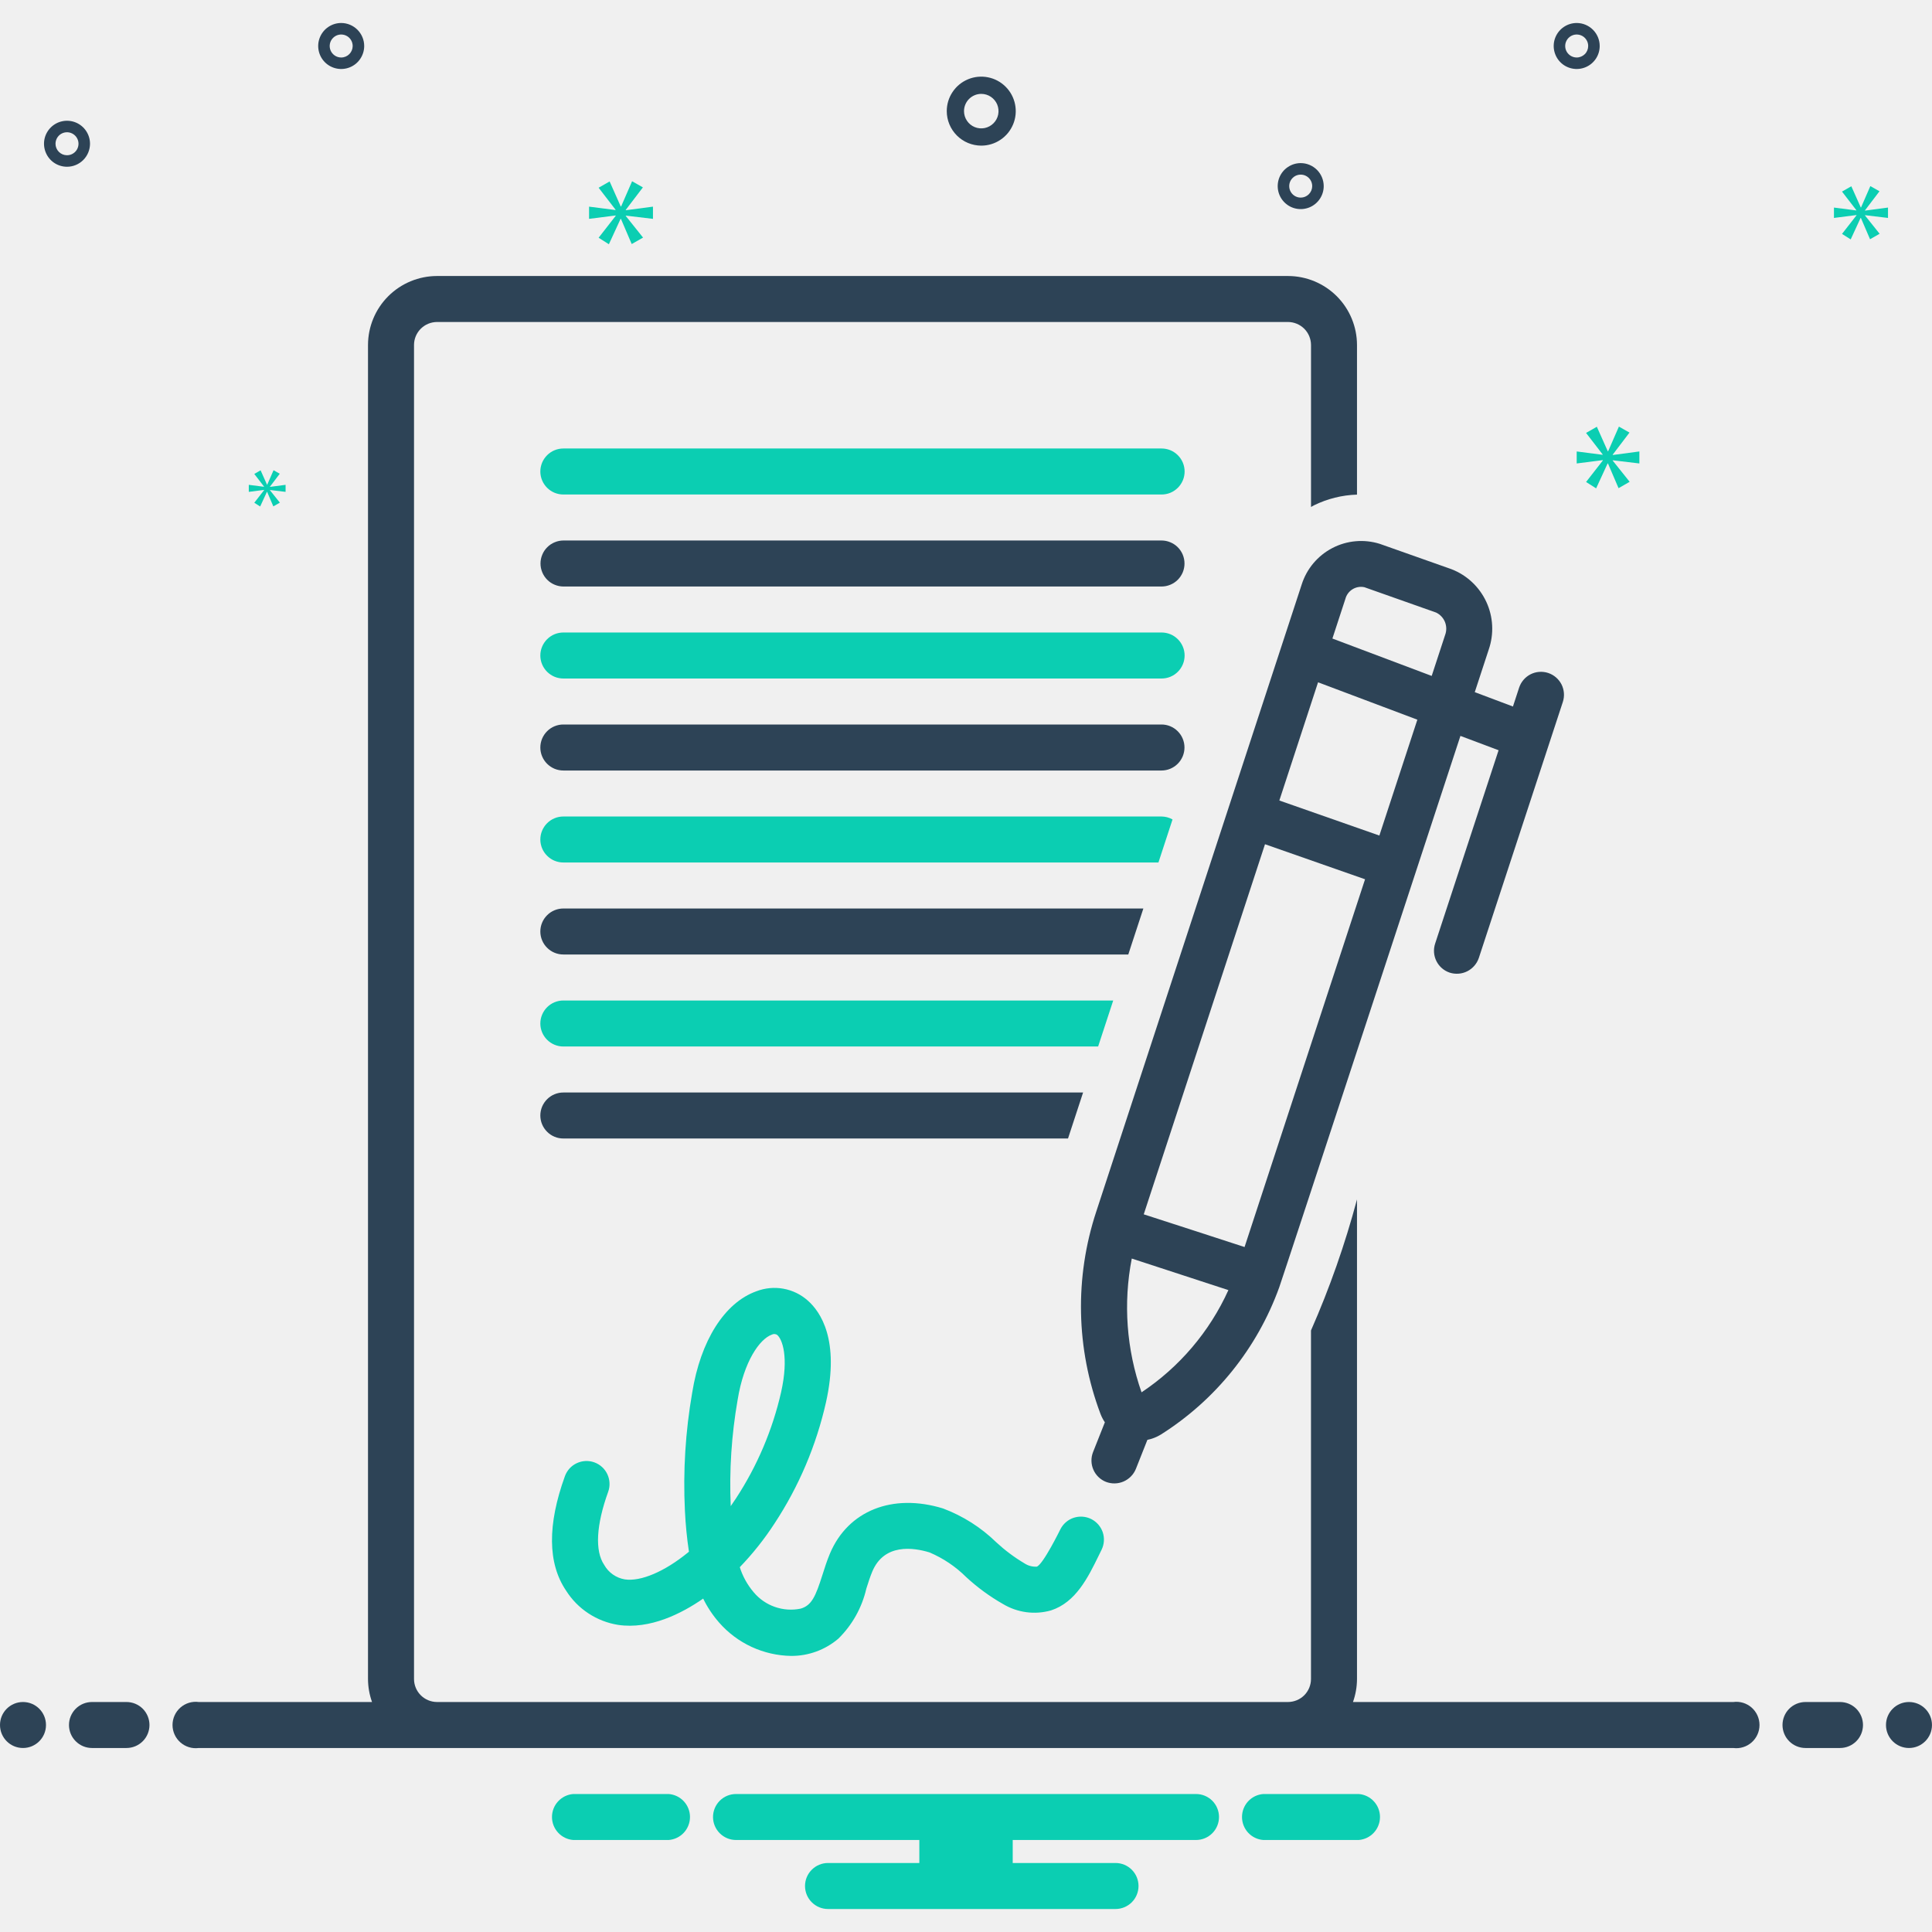
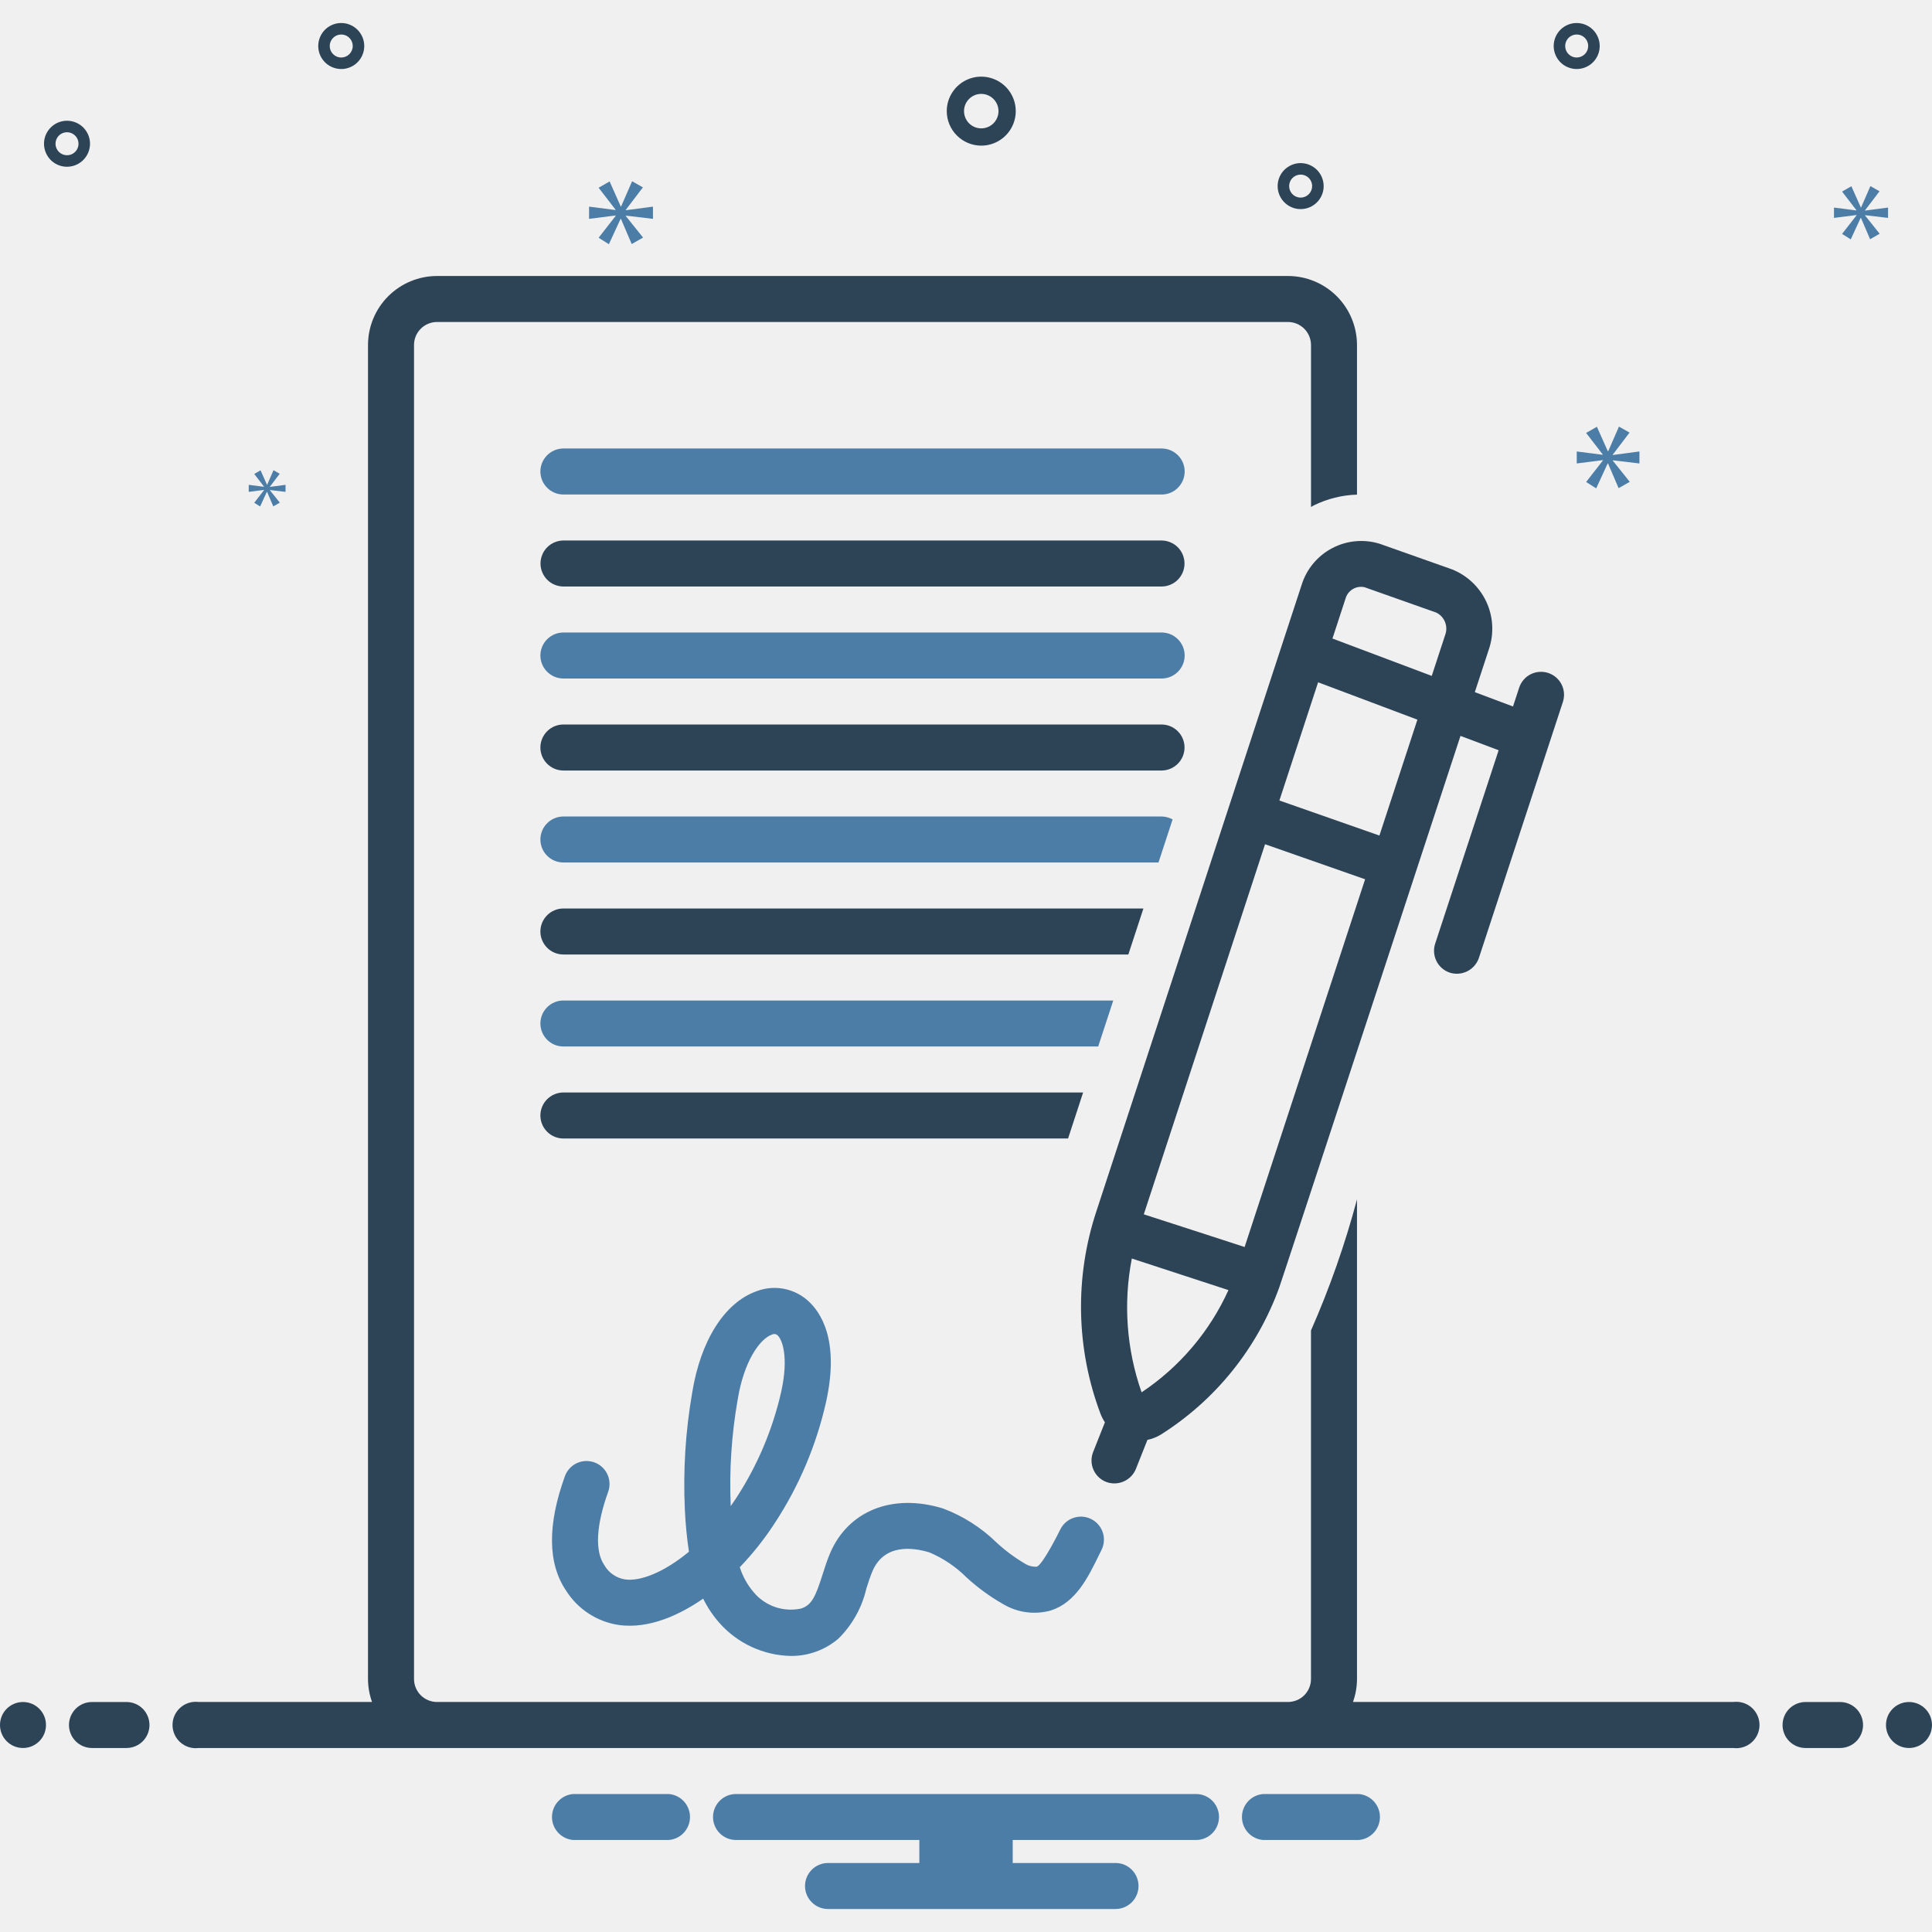
<svg xmlns="http://www.w3.org/2000/svg" width="71" height="71" viewBox="0 0 71 71" fill="none">
-   <g clip-path="url(#clip0_715_31633)">
-     <path d="M42.684 16.482H20.707C20.596 16.482 20.485 16.503 20.382 16.545C20.279 16.587 20.186 16.65 20.107 16.728C20.028 16.807 19.965 16.9 19.922 17.003C19.879 17.106 19.857 17.216 19.857 17.327C19.857 17.439 19.879 17.549 19.922 17.652C19.965 17.755 20.028 17.848 20.107 17.927C20.186 18.005 20.279 18.067 20.382 18.11C20.485 18.152 20.596 18.173 20.707 18.173H42.684C42.795 18.173 42.906 18.152 43.009 18.11C43.112 18.067 43.205 18.005 43.284 17.927C43.363 17.848 43.426 17.755 43.469 17.652C43.512 17.549 43.534 17.439 43.534 17.327C43.534 17.216 43.512 17.106 43.469 17.003C43.426 16.9 43.363 16.807 43.284 16.728C43.205 16.65 43.112 16.587 43.009 16.545C42.906 16.503 42.795 16.482 42.684 16.482Z" fill="#0BCEB2" />
+   <g clip-path="url(#clip0_2_6300)">
+     <path d="M42.686 16.482H20.709C20.598 16.482 20.487 16.503 20.384 16.545C20.281 16.588 20.188 16.65 20.109 16.728C20.03 16.807 19.967 16.9 19.924 17.003C19.881 17.106 19.859 17.216 19.859 17.328C19.859 17.439 19.881 17.549 19.924 17.652C19.967 17.755 20.03 17.848 20.109 17.927C20.188 18.006 20.281 18.068 20.384 18.11C20.487 18.152 20.598 18.174 20.709 18.173H42.686C42.797 18.174 42.907 18.152 43.011 18.11C43.114 18.068 43.207 18.006 43.286 17.927C43.365 17.848 43.428 17.755 43.471 17.652C43.514 17.549 43.536 17.439 43.536 17.328C43.536 17.216 43.514 17.106 43.471 17.003C43.428 16.9 43.365 16.807 43.286 16.728C43.207 16.65 43.114 16.588 43.011 16.545C42.907 16.503 42.797 16.482 42.686 16.482Z" fill="#4C7DA7" />
    <path d="M42.685 19.863H20.709C20.598 19.863 20.488 19.885 20.385 19.928C20.282 19.97 20.189 20.032 20.111 20.111C20.032 20.189 19.97 20.282 19.928 20.385C19.885 20.488 19.863 20.598 19.863 20.709C19.863 20.82 19.885 20.929 19.928 21.032C19.97 21.134 20.032 21.228 20.111 21.306C20.189 21.385 20.282 21.447 20.385 21.489C20.488 21.532 20.598 21.554 20.709 21.554H42.685C42.796 21.554 42.906 21.532 43.008 21.489C43.111 21.447 43.204 21.385 43.283 21.306C43.361 21.228 43.423 21.134 43.466 21.032C43.508 20.929 43.53 20.82 43.53 20.709C43.53 20.598 43.508 20.488 43.466 20.385C43.423 20.282 43.361 20.189 43.283 20.111C43.204 20.032 43.111 19.97 43.008 19.928C42.906 19.885 42.796 19.863 42.685 19.863Z" fill="#2D4356" />
-     <path d="M42.684 23.244H20.707C20.596 23.244 20.485 23.265 20.382 23.307C20.279 23.349 20.186 23.412 20.107 23.49C20.028 23.569 19.965 23.662 19.922 23.765C19.879 23.868 19.857 23.978 19.857 24.089C19.857 24.201 19.879 24.311 19.922 24.414C19.965 24.517 20.028 24.61 20.107 24.689C20.186 24.767 20.279 24.829 20.382 24.872C20.485 24.914 20.596 24.935 20.707 24.935H42.684C42.795 24.935 42.906 24.914 43.009 24.872C43.112 24.829 43.205 24.767 43.284 24.689C43.363 24.61 43.426 24.517 43.469 24.414C43.512 24.311 43.534 24.201 43.534 24.089C43.534 23.978 43.512 23.868 43.469 23.765C43.426 23.662 43.363 23.569 43.284 23.49C43.205 23.412 43.112 23.349 43.009 23.307C42.906 23.265 42.795 23.244 42.684 23.244Z" fill="#0BCEB2" />
-     <path d="M43.529 27.47C43.529 27.246 43.44 27.031 43.281 26.873C43.123 26.714 42.908 26.625 42.684 26.625H20.707C20.596 26.624 20.485 26.646 20.382 26.688C20.279 26.73 20.186 26.792 20.107 26.871C20.028 26.95 19.965 27.043 19.922 27.146C19.879 27.249 19.857 27.359 19.857 27.47C19.857 27.582 19.879 27.692 19.922 27.795C19.965 27.898 20.028 27.991 20.107 28.07C20.186 28.148 20.279 28.21 20.382 28.253C20.485 28.295 20.596 28.316 20.707 28.316H42.684C42.908 28.316 43.123 28.226 43.281 28.068C43.44 27.909 43.529 27.694 43.529 27.47Z" fill="#2D4356" />
-     <path d="M21.842 53.741C21.738 53.703 21.627 53.687 21.516 53.692C21.405 53.697 21.297 53.724 21.196 53.771C21.095 53.818 21.005 53.884 20.93 53.966C20.856 54.048 20.798 54.145 20.76 54.249C20.114 56.037 20.127 57.451 20.8 58.45C21.011 58.785 21.291 59.072 21.622 59.289C21.953 59.507 22.326 59.652 22.717 59.714C23.888 59.887 25.049 59.298 25.841 58.748C25.997 59.066 26.194 59.362 26.427 59.628C26.758 60.007 27.164 60.311 27.62 60.522C28.076 60.733 28.571 60.846 29.073 60.854C29.709 60.858 30.324 60.633 30.808 60.221C31.319 59.719 31.676 59.081 31.837 58.382C31.909 58.154 31.978 57.939 32.058 57.749C32.495 56.715 33.56 56.868 34.158 57.05C34.663 57.264 35.122 57.573 35.51 57.96C35.92 58.338 36.372 58.669 36.857 58.945C37.119 59.103 37.412 59.206 37.716 59.247C38.02 59.288 38.33 59.265 38.625 59.181C39.537 58.883 39.982 57.974 40.375 57.172L40.482 56.953C40.581 56.753 40.596 56.521 40.525 56.309C40.453 56.098 40.3 55.923 40.1 55.823C39.9 55.724 39.669 55.708 39.456 55.778C39.244 55.849 39.069 56.001 38.968 56.201C38.968 56.201 38.333 57.498 38.1 57.574C37.938 57.583 37.778 57.539 37.643 57.449C37.272 57.229 36.926 56.969 36.61 56.676C36.051 56.131 35.384 55.708 34.653 55.434C32.799 54.866 31.166 55.515 30.5 57.092C30.39 57.354 30.306 57.617 30.226 57.871C29.974 58.663 29.831 58.998 29.426 59.116C29.109 59.182 28.781 59.16 28.476 59.053C28.171 58.947 27.901 58.759 27.694 58.51C27.466 58.241 27.293 57.93 27.187 57.593C27.663 57.099 28.091 56.56 28.465 55.984C29.358 54.626 29.998 53.117 30.355 51.532C30.866 49.245 30.156 48.21 29.687 47.796C29.434 47.571 29.123 47.419 28.789 47.359C28.456 47.299 28.112 47.332 27.795 47.454C26.627 47.873 25.746 49.265 25.438 51.179C25.189 52.61 25.099 54.063 25.17 55.514C25.194 56.02 25.243 56.524 25.318 57.025C25.308 57.033 25.297 57.042 25.286 57.051C24.422 57.758 23.549 58.127 22.964 58.042C22.805 58.016 22.654 57.954 22.522 57.861C22.39 57.769 22.281 57.647 22.202 57.506C21.857 56.994 21.91 56.041 22.35 54.823C22.388 54.719 22.405 54.608 22.399 54.497C22.394 54.386 22.367 54.278 22.32 54.177C22.273 54.077 22.207 53.986 22.125 53.912C22.043 53.837 21.947 53.779 21.842 53.741ZM27.107 51.447C27.336 50.025 27.92 49.205 28.366 49.046C28.398 49.029 28.434 49.022 28.47 49.025C28.506 49.028 28.54 49.041 28.568 49.064C28.743 49.218 28.997 49.856 28.705 51.163C28.389 52.55 27.828 53.87 27.05 55.06C26.986 55.158 26.92 55.255 26.854 55.349C26.797 54.043 26.882 52.735 27.107 51.447Z" fill="#0BCEB2" />
-     <path d="M20.707 40.149C20.596 40.148 20.485 40.17 20.382 40.212C20.279 40.254 20.186 40.316 20.107 40.395C20.028 40.473 19.965 40.567 19.922 40.669C19.879 40.772 19.857 40.883 19.857 40.994C19.857 41.105 19.879 41.216 19.922 41.319C19.965 41.421 20.028 41.515 20.107 41.593C20.186 41.672 20.279 41.734 20.382 41.776C20.485 41.819 20.596 41.84 20.707 41.839H39.249L39.803 40.149H20.707Z" fill="#2D4356" />
-     <path d="M56.894 24.731C56.789 24.696 56.677 24.683 56.566 24.691C56.456 24.699 56.348 24.729 56.249 24.779C56.15 24.829 56.061 24.899 55.989 24.983C55.917 25.067 55.862 25.165 55.827 25.27L55.6 25.964L54.197 25.436L54.71 23.871C54.908 23.297 54.877 22.668 54.621 22.117C54.365 21.566 53.906 21.136 53.34 20.917L50.706 19.986C50.127 19.805 49.499 19.86 48.962 20.141C48.424 20.421 48.019 20.904 47.836 21.482L40.288 44.522C39.488 46.944 39.542 49.567 40.44 51.954C40.482 52.065 40.537 52.171 40.603 52.269L40.17 53.361C40.087 53.569 40.091 53.802 40.18 54.008C40.269 54.214 40.436 54.376 40.644 54.458C40.853 54.538 41.084 54.533 41.289 54.445C41.494 54.356 41.657 54.191 41.742 53.984L42.166 52.914C42.34 52.879 42.507 52.813 42.659 52.72C44.67 51.451 46.201 49.548 47.01 47.312C47.039 47.262 53.67 27.044 53.67 27.044L55.072 27.571L52.74 34.678C52.67 34.891 52.688 35.123 52.789 35.323C52.89 35.523 53.066 35.675 53.279 35.745C53.492 35.812 53.724 35.794 53.923 35.693C54.122 35.592 54.274 35.417 54.346 35.205L57.433 25.798C57.503 25.585 57.486 25.353 57.385 25.152C57.283 24.953 57.107 24.801 56.894 24.731ZM41.951 51.167C41.397 49.589 41.273 47.892 41.592 46.25L41.595 46.252L45.143 47.411C44.451 48.937 43.345 50.238 41.951 51.167ZM45.737 45.828C45.737 45.828 42.062 44.632 42.032 44.626L46.488 31.025L50.165 32.313L45.737 45.828ZM50.691 30.706L47.015 29.418L48.438 25.074L52.087 26.448L50.691 30.706ZM53.104 23.345L52.614 24.84L48.965 23.466L49.442 22.009C49.481 21.861 49.576 21.733 49.706 21.654C49.836 21.574 49.993 21.547 50.142 21.58L52.776 22.511C52.926 22.583 53.043 22.709 53.104 22.863C53.164 23.018 53.164 23.19 53.104 23.345Z" fill="#2D4356" />
-     <path d="M40.91 36.768H20.707C20.596 36.767 20.485 36.789 20.382 36.831C20.279 36.873 20.186 36.935 20.107 37.014C20.028 37.092 19.965 37.186 19.922 37.289C19.879 37.392 19.857 37.502 19.857 37.613C19.857 37.725 19.879 37.835 19.922 37.938C19.965 38.041 20.028 38.134 20.107 38.212C20.186 38.291 20.279 38.353 20.382 38.395C20.485 38.438 20.596 38.459 20.707 38.458H40.356L40.91 36.768Z" fill="#0BCEB2" />
-     <path d="M42.018 33.387H20.707C20.596 33.386 20.485 33.408 20.382 33.45C20.279 33.492 20.186 33.554 20.107 33.633C20.028 33.711 19.965 33.805 19.922 33.908C19.879 34.01 19.857 34.121 19.857 34.232C19.857 34.343 19.879 34.454 19.922 34.557C19.965 34.66 20.028 34.753 20.107 34.831C20.186 34.91 20.279 34.972 20.382 35.014C20.485 35.056 20.596 35.078 20.707 35.077H41.464L42.018 33.387Z" fill="#2D4356" />
-     <path d="M43.09 30.114C42.966 30.044 42.826 30.007 42.684 30.006H20.707C20.596 30.005 20.485 30.027 20.382 30.069C20.279 30.111 20.186 30.173 20.107 30.252C20.028 30.33 19.965 30.424 19.922 30.527C19.879 30.629 19.857 30.74 19.857 30.851C19.857 30.962 19.879 31.073 19.922 31.176C19.965 31.279 20.028 31.372 20.107 31.45C20.186 31.529 20.279 31.591 20.382 31.633C20.485 31.675 20.596 31.697 20.707 31.696H42.572L43.09 30.114Z" fill="#0BCEB2" />
-     <path d="M36.061 5.352C36.312 5.352 36.557 5.278 36.765 5.138C36.974 4.999 37.136 4.801 37.232 4.569C37.328 4.338 37.353 4.083 37.304 3.837C37.255 3.591 37.135 3.365 36.957 3.188C36.78 3.01 36.554 2.889 36.308 2.841C36.062 2.792 35.807 2.817 35.576 2.913C35.344 3.009 35.146 3.171 35.007 3.38C34.867 3.588 34.793 3.833 34.793 4.084C34.793 4.42 34.927 4.742 35.165 4.98C35.402 5.218 35.725 5.351 36.061 5.352ZM36.061 3.45C36.186 3.45 36.309 3.487 36.413 3.557C36.517 3.627 36.599 3.726 36.647 3.841C36.694 3.957 36.707 4.085 36.683 4.208C36.658 4.331 36.598 4.444 36.509 4.532C36.42 4.621 36.307 4.681 36.184 4.706C36.062 4.73 35.934 4.718 35.818 4.67C35.702 4.622 35.603 4.54 35.534 4.436C35.464 4.332 35.427 4.209 35.427 4.084C35.427 3.916 35.494 3.755 35.613 3.636C35.732 3.517 35.893 3.45 36.061 3.45Z" fill="#2D4356" />
-     <path d="M12.539 0.845C12.371 0.845 12.208 0.895 12.069 0.988C11.93 1.081 11.822 1.213 11.758 1.367C11.694 1.521 11.677 1.691 11.71 1.855C11.742 2.019 11.823 2.17 11.941 2.288C12.059 2.406 12.21 2.487 12.374 2.519C12.538 2.552 12.708 2.535 12.862 2.471C13.017 2.407 13.149 2.299 13.241 2.16C13.334 2.021 13.384 1.858 13.384 1.69C13.384 1.466 13.294 1.252 13.136 1.093C12.977 0.935 12.763 0.845 12.539 0.845ZM12.539 2.113C12.455 2.113 12.373 2.088 12.304 2.042C12.234 1.995 12.18 1.929 12.148 1.852C12.116 1.775 12.108 1.69 12.124 1.608C12.14 1.526 12.181 1.451 12.24 1.392C12.299 1.333 12.374 1.292 12.456 1.276C12.538 1.26 12.623 1.268 12.7 1.3C12.778 1.332 12.844 1.386 12.89 1.456C12.936 1.525 12.961 1.607 12.961 1.69C12.961 1.802 12.916 1.91 12.837 1.989C12.758 2.068 12.651 2.113 12.539 2.113Z" fill="#2D4356" />
-     <path d="M57.943 0.845C57.776 0.845 57.612 0.895 57.473 0.988C57.334 1.081 57.226 1.213 57.162 1.367C57.098 1.521 57.081 1.691 57.114 1.855C57.147 2.019 57.227 2.17 57.345 2.288C57.463 2.406 57.614 2.487 57.778 2.519C57.942 2.552 58.112 2.535 58.266 2.471C58.421 2.407 58.553 2.299 58.646 2.16C58.739 2.021 58.788 1.858 58.788 1.69C58.788 1.466 58.699 1.252 58.54 1.093C58.382 0.935 58.167 0.845 57.943 0.845ZM57.943 2.113C57.859 2.113 57.778 2.088 57.708 2.042C57.639 1.995 57.584 1.929 57.552 1.852C57.52 1.775 57.512 1.69 57.528 1.608C57.545 1.526 57.585 1.451 57.644 1.392C57.703 1.333 57.779 1.292 57.86 1.276C57.942 1.26 58.027 1.268 58.105 1.3C58.182 1.332 58.248 1.386 58.294 1.456C58.341 1.525 58.365 1.607 58.365 1.69C58.365 1.802 58.321 1.91 58.242 1.989C58.162 2.068 58.055 2.113 57.943 2.113Z" fill="#2D4356" />
-     <path d="M47.8 5.994C47.633 5.994 47.47 6.044 47.331 6.137C47.192 6.229 47.083 6.361 47.019 6.516C46.955 6.67 46.939 6.84 46.971 7.004C47.004 7.168 47.084 7.319 47.203 7.437C47.321 7.555 47.471 7.636 47.635 7.668C47.799 7.701 47.969 7.684 48.124 7.62C48.278 7.556 48.41 7.448 48.503 7.309C48.596 7.17 48.646 7.007 48.646 6.839C48.645 6.615 48.556 6.4 48.398 6.242C48.239 6.084 48.024 5.994 47.8 5.994ZM47.8 7.262C47.717 7.262 47.635 7.237 47.566 7.191C47.496 7.144 47.442 7.078 47.41 7.001C47.378 6.924 47.37 6.839 47.386 6.757C47.402 6.675 47.442 6.6 47.502 6.541C47.561 6.481 47.636 6.441 47.718 6.425C47.8 6.409 47.885 6.417 47.962 6.449C48.039 6.481 48.105 6.535 48.152 6.605C48.198 6.674 48.223 6.756 48.223 6.839C48.223 6.951 48.178 7.059 48.099 7.138C48.02 7.217 47.912 7.262 47.8 7.262Z" fill="#2D4356" />
+     <path d="M42.686 23.244H20.709C20.598 23.244 20.487 23.265 20.384 23.307C20.281 23.349 20.188 23.412 20.109 23.49C20.03 23.569 19.967 23.662 19.924 23.765C19.881 23.868 19.859 23.978 19.859 24.089C19.859 24.201 19.881 24.311 19.924 24.414C19.967 24.517 20.03 24.61 20.109 24.689C20.188 24.767 20.281 24.829 20.384 24.872C20.487 24.914 20.598 24.935 20.709 24.935H42.686C42.797 24.935 42.907 24.914 43.011 24.872C43.114 24.829 43.207 24.767 43.286 24.689C43.365 24.61 43.428 24.517 43.471 24.414C43.514 24.311 43.536 24.201 43.536 24.089C43.536 23.978 43.514 23.868 43.471 23.765C43.428 23.662 43.365 23.569 43.286 23.49C43.207 23.412 43.114 23.349 43.011 23.307C42.907 23.265 42.797 23.244 42.686 23.244Z" fill="#4C7DA7" />
+     <path d="M43.531 27.47C43.531 27.246 43.442 27.031 43.283 26.873C43.125 26.714 42.91 26.625 42.686 26.625H20.709C20.598 26.624 20.487 26.646 20.384 26.688C20.281 26.73 20.188 26.792 20.109 26.871C20.03 26.95 19.967 27.043 19.924 27.146C19.881 27.249 19.859 27.359 19.859 27.47C19.859 27.582 19.881 27.692 19.924 27.795C19.967 27.898 20.03 27.991 20.109 28.07C20.188 28.148 20.281 28.21 20.384 28.253C20.487 28.295 20.598 28.316 20.709 28.316H42.686C42.91 28.316 43.125 28.226 43.283 28.068C43.442 27.909 43.531 27.694 43.531 27.47Z" fill="#2D4356" />
+     <path d="M21.842 53.742C21.738 53.704 21.627 53.687 21.516 53.692C21.405 53.697 21.297 53.724 21.196 53.771C21.095 53.818 21.005 53.885 20.93 53.967C20.856 54.049 20.798 54.145 20.76 54.249C20.114 56.038 20.127 57.451 20.8 58.45C21.011 58.786 21.291 59.072 21.622 59.29C21.953 59.508 22.326 59.653 22.717 59.714C23.888 59.888 25.049 59.298 25.841 58.749C25.997 59.067 26.194 59.363 26.427 59.629C26.758 60.007 27.164 60.311 27.62 60.522C28.076 60.733 28.571 60.847 29.073 60.855C29.709 60.858 30.324 60.634 30.808 60.222C31.319 59.719 31.676 59.081 31.837 58.383C31.909 58.155 31.978 57.94 32.058 57.75C32.495 56.716 33.56 56.868 34.158 57.051C34.663 57.265 35.122 57.574 35.51 57.96C35.92 58.339 36.372 58.669 36.857 58.945C37.119 59.104 37.412 59.207 37.716 59.247C38.02 59.288 38.33 59.266 38.625 59.182C39.537 58.884 39.982 57.975 40.375 57.172L40.482 56.954C40.581 56.753 40.596 56.522 40.525 56.31C40.453 56.098 40.3 55.923 40.1 55.824C39.9 55.724 39.669 55.708 39.456 55.779C39.244 55.849 39.069 56.001 38.968 56.201C38.968 56.201 38.333 57.499 38.1 57.575C37.938 57.584 37.778 57.539 37.643 57.449C37.272 57.229 36.926 56.97 36.61 56.676C36.051 56.131 35.384 55.709 34.653 55.435C32.799 54.866 31.166 55.516 30.5 57.092C30.39 57.354 30.306 57.617 30.226 57.871C29.974 58.664 29.831 58.998 29.426 59.116C29.109 59.182 28.781 59.16 28.476 59.054C28.171 58.947 27.901 58.759 27.694 58.51C27.466 58.242 27.293 57.93 27.187 57.594C27.663 57.099 28.091 56.56 28.465 55.984C29.358 54.626 29.998 53.118 30.355 51.532C30.866 49.246 30.156 48.211 29.687 47.797C29.434 47.571 29.123 47.42 28.789 47.359C28.456 47.299 28.112 47.332 27.795 47.455C26.627 47.873 25.746 49.265 25.438 51.179C25.189 52.61 25.099 54.064 25.17 55.514C25.194 56.02 25.243 56.524 25.318 57.025C25.308 57.034 25.297 57.043 25.286 57.051C24.422 57.759 23.549 58.128 22.964 58.042C22.805 58.016 22.654 57.954 22.522 57.862C22.39 57.769 22.281 57.648 22.202 57.507C21.857 56.994 21.91 56.041 22.35 54.824C22.388 54.719 22.405 54.609 22.399 54.498C22.394 54.387 22.367 54.278 22.32 54.178C22.273 54.077 22.207 53.987 22.125 53.912C22.043 53.837 21.947 53.779 21.842 53.742ZM27.107 51.448C27.336 50.025 27.92 49.206 28.366 49.046C28.398 49.029 28.434 49.022 28.47 49.025C28.506 49.028 28.54 49.042 28.568 49.064C28.743 49.219 28.997 49.856 28.705 51.164C28.389 52.55 27.828 53.87 27.05 55.061C26.986 55.159 26.92 55.255 26.854 55.349C26.797 54.044 26.882 52.735 27.107 51.448Z" fill="#4C7DA7" />
+     <path d="M20.709 40.148C20.598 40.148 20.487 40.169 20.384 40.212C20.281 40.254 20.188 40.316 20.109 40.394C20.03 40.473 19.967 40.566 19.924 40.669C19.881 40.772 19.859 40.882 19.859 40.994C19.859 41.105 19.881 41.215 19.924 41.318C19.967 41.421 20.03 41.514 20.109 41.593C20.188 41.672 20.281 41.734 20.384 41.776C20.487 41.818 20.598 41.84 20.709 41.839H39.251L39.804 40.148H20.709Z" fill="#2D4356" />
+     <path d="M56.896 24.731C56.791 24.696 56.679 24.682 56.568 24.691C56.458 24.699 56.35 24.729 56.251 24.779C56.151 24.829 56.063 24.898 55.991 24.983C55.919 25.067 55.864 25.165 55.829 25.27L55.602 25.963L54.199 25.436L54.712 23.871C54.91 23.297 54.879 22.668 54.623 22.117C54.367 21.566 53.908 21.136 53.342 20.917L50.708 19.985C50.129 19.804 49.502 19.86 48.964 20.141C48.426 20.421 48.021 20.904 47.838 21.482L40.289 44.522C39.49 46.944 39.544 49.567 40.442 51.954C40.484 52.065 40.539 52.17 40.605 52.269L40.172 53.361C40.089 53.569 40.093 53.802 40.182 54.008C40.271 54.213 40.438 54.375 40.646 54.458C40.855 54.538 41.086 54.533 41.291 54.444C41.496 54.356 41.659 54.191 41.743 53.984L42.168 52.914C42.342 52.879 42.509 52.813 42.661 52.72C44.672 51.451 46.203 49.548 47.012 47.312C47.041 47.262 53.672 27.044 53.672 27.044L55.074 27.571L52.742 34.678C52.672 34.891 52.69 35.123 52.791 35.323C52.892 35.523 53.069 35.675 53.281 35.745C53.495 35.812 53.725 35.793 53.925 35.692C54.124 35.592 54.276 35.416 54.348 35.205L57.435 25.797C57.505 25.584 57.488 25.352 57.387 25.152C57.285 24.952 57.109 24.801 56.896 24.731ZM41.953 51.167C41.399 49.589 41.275 47.892 41.594 46.25L41.597 46.251L45.145 47.411C44.453 48.937 43.347 50.238 41.953 51.167ZM45.739 45.827C45.739 45.827 42.063 44.632 42.034 44.626L46.49 31.025L50.167 32.313L45.739 45.827ZM50.693 30.706L47.017 29.418L48.44 25.074L52.089 26.447L50.693 30.706ZM53.106 23.344L52.616 24.839L48.967 23.466L49.444 22.008C49.483 21.86 49.578 21.733 49.708 21.653C49.838 21.573 49.995 21.547 50.144 21.579L52.778 22.511C52.928 22.582 53.045 22.708 53.106 22.863C53.166 23.018 53.166 23.19 53.106 23.344Z" fill="#2D4356" />
+     <path d="M40.912 36.768H20.709C20.598 36.767 20.487 36.788 20.384 36.831C20.281 36.873 20.188 36.935 20.109 37.014C20.03 37.092 19.967 37.185 19.924 37.288C19.881 37.391 19.859 37.501 19.859 37.613C19.859 37.724 19.881 37.834 19.924 37.937C19.967 38.04 20.03 38.134 20.109 38.212C20.188 38.291 20.281 38.353 20.384 38.395C20.487 38.437 20.598 38.459 20.709 38.458H40.358L40.912 36.768Z" fill="#4C7DA7" />
+     <path d="M42.02 33.387H20.709C20.598 33.386 20.487 33.407 20.384 33.45C20.281 33.492 20.188 33.554 20.109 33.633C20.03 33.711 19.967 33.805 19.924 33.907C19.881 34.01 19.859 34.121 19.859 34.232C19.859 34.343 19.881 34.454 19.924 34.556C19.967 34.659 20.03 34.753 20.109 34.831C20.188 34.91 20.281 34.972 20.384 35.014C20.487 35.056 20.598 35.078 20.709 35.077H41.466L42.02 33.387Z" fill="#2D4356" />
+     <path d="M43.092 30.114C42.968 30.044 42.828 30.007 42.686 30.006H20.709C20.598 30.005 20.487 30.027 20.384 30.069C20.281 30.111 20.188 30.173 20.109 30.252C20.03 30.33 19.967 30.424 19.924 30.527C19.881 30.629 19.859 30.74 19.859 30.851C19.859 30.962 19.881 31.073 19.924 31.176C19.967 31.279 20.03 31.372 20.109 31.45C20.188 31.529 20.281 31.591 20.384 31.633C20.487 31.675 20.598 31.697 20.709 31.696H42.574L43.092 30.114Z" fill="#4C7DA7" />
+     <path d="M36.061 5.352C36.312 5.352 36.557 5.278 36.765 5.138C36.974 4.999 37.136 4.801 37.232 4.569C37.328 4.338 37.353 4.083 37.304 3.837C37.255 3.591 37.135 3.365 36.957 3.188C36.78 3.01 36.554 2.89 36.308 2.841C36.062 2.792 35.807 2.817 35.576 2.913C35.344 3.009 35.146 3.171 35.007 3.38C34.867 3.588 34.793 3.834 34.793 4.084C34.793 4.42 34.927 4.743 35.165 4.98C35.402 5.218 35.725 5.352 36.061 5.352ZM36.061 3.45C36.186 3.45 36.309 3.488 36.413 3.557C36.517 3.627 36.599 3.726 36.647 3.842C36.694 3.958 36.707 4.085 36.683 4.208C36.658 4.331 36.598 4.444 36.509 4.533C36.42 4.621 36.307 4.682 36.184 4.706C36.062 4.73 35.934 4.718 35.818 4.67C35.702 4.622 35.603 4.541 35.534 4.436C35.464 4.332 35.427 4.21 35.427 4.084C35.427 3.916 35.494 3.755 35.613 3.636C35.732 3.517 35.893 3.45 36.061 3.45Z" fill="#2D4356" />
+     <path d="M12.541 0.846C12.373 0.846 12.21 0.895 12.071 0.988C11.932 1.081 11.824 1.213 11.76 1.367C11.696 1.522 11.679 1.692 11.712 1.856C11.744 2.02 11.825 2.17 11.943 2.289C12.061 2.407 12.212 2.487 12.376 2.52C12.54 2.553 12.71 2.536 12.864 2.472C13.018 2.408 13.15 2.3 13.243 2.161C13.336 2.022 13.386 1.858 13.386 1.691C13.386 1.467 13.296 1.252 13.138 1.094C12.979 0.935 12.765 0.846 12.541 0.846ZM12.541 2.114C12.457 2.114 12.375 2.089 12.306 2.042C12.236 1.996 12.182 1.93 12.15 1.853C12.118 1.775 12.11 1.69 12.126 1.608C12.142 1.527 12.183 1.451 12.242 1.392C12.301 1.333 12.376 1.293 12.458 1.276C12.54 1.26 12.625 1.269 12.702 1.3C12.78 1.332 12.845 1.387 12.892 1.456C12.938 1.526 12.963 1.607 12.963 1.691C12.963 1.803 12.918 1.91 12.839 1.99C12.76 2.069 12.653 2.113 12.541 2.114Z" fill="#2D4356" />
+     <path d="M57.943 0.846C57.776 0.846 57.612 0.895 57.473 0.988C57.334 1.081 57.226 1.213 57.162 1.367C57.098 1.522 57.081 1.692 57.114 1.856C57.147 2.02 57.227 2.17 57.345 2.289C57.463 2.407 57.614 2.487 57.778 2.52C57.942 2.553 58.112 2.536 58.266 2.472C58.421 2.408 58.553 2.3 58.646 2.161C58.739 2.022 58.788 1.858 58.788 1.691C58.788 1.467 58.699 1.252 58.54 1.094C58.382 0.935 58.167 0.846 57.943 0.846ZM57.943 2.114C57.859 2.114 57.778 2.089 57.708 2.042C57.639 1.996 57.584 1.93 57.552 1.853C57.52 1.775 57.512 1.69 57.528 1.608C57.545 1.527 57.585 1.451 57.644 1.392C57.703 1.333 57.779 1.293 57.86 1.276C57.942 1.26 58.027 1.269 58.105 1.3C58.182 1.332 58.248 1.387 58.294 1.456C58.341 1.526 58.365 1.607 58.365 1.691C58.365 1.803 58.321 1.91 58.242 1.99C58.162 2.069 58.055 2.113 57.943 2.114Z" fill="#2D4356" />
+     <path d="M47.798 5.994C47.631 5.994 47.468 6.044 47.329 6.137C47.19 6.229 47.081 6.361 47.017 6.516C46.953 6.67 46.937 6.84 46.969 7.004C47.002 7.168 47.083 7.319 47.201 7.437C47.319 7.555 47.469 7.636 47.633 7.668C47.797 7.701 47.967 7.684 48.122 7.62C48.276 7.556 48.408 7.448 48.501 7.309C48.594 7.17 48.644 7.007 48.644 6.839C48.643 6.615 48.554 6.4 48.396 6.242C48.237 6.084 48.023 5.994 47.798 5.994ZM47.798 7.262C47.715 7.262 47.633 7.237 47.564 7.191C47.494 7.144 47.44 7.078 47.408 7.001C47.376 6.924 47.368 6.839 47.384 6.757C47.4 6.675 47.44 6.6 47.499 6.541C47.559 6.481 47.634 6.441 47.716 6.425C47.798 6.409 47.883 6.417 47.96 6.449C48.037 6.481 48.103 6.535 48.15 6.605C48.196 6.674 48.221 6.756 48.221 6.839C48.221 6.951 48.176 7.059 48.097 7.138C48.018 7.217 47.91 7.262 47.798 7.262Z" fill="#2D4356" />
    <path d="M3.308 5.283C3.308 5.116 3.258 4.952 3.165 4.813C3.072 4.674 2.94 4.566 2.786 4.502C2.631 4.438 2.461 4.421 2.298 4.454C2.134 4.486 1.983 4.567 1.865 4.685C1.747 4.803 1.666 4.954 1.633 5.118C1.601 5.282 1.618 5.452 1.682 5.606C1.746 5.761 1.854 5.893 1.993 5.986C2.132 6.078 2.295 6.128 2.462 6.128C2.687 6.128 2.901 6.039 3.06 5.88C3.218 5.722 3.307 5.507 3.308 5.283ZM2.04 5.283C2.04 5.199 2.065 5.117 2.111 5.048C2.157 4.978 2.223 4.924 2.301 4.892C2.378 4.86 2.463 4.852 2.545 4.868C2.627 4.885 2.702 4.925 2.761 4.984C2.82 5.043 2.861 5.118 2.877 5.2C2.893 5.282 2.885 5.367 2.853 5.444C2.821 5.522 2.767 5.588 2.697 5.634C2.628 5.681 2.546 5.705 2.462 5.705C2.35 5.705 2.243 5.661 2.164 5.581C2.084 5.502 2.04 5.395 2.04 5.283Z" fill="#2D4356" />
-     <path d="M22.997 7.712L23.626 6.886L23.229 6.661L22.826 7.587H22.812L22.403 6.668L21.999 6.899L22.621 7.706V7.719L21.648 7.594V8.043L22.627 7.918V7.931L21.999 8.737L22.376 8.976L22.806 8.043H22.819L23.215 8.969L23.632 8.731L22.997 7.937V7.924L23.996 8.043V7.594L22.997 7.726V7.712Z" fill="#0BCEB2" />
-     <path d="M9.706 18.011L9.345 18.476L9.561 18.613L9.809 18.076H9.817L10.045 18.609L10.285 18.472L9.92 18.015V18.007L10.495 18.076V17.817L9.92 17.893V17.886L10.281 17.41L10.053 17.28L9.82 17.813H9.813L9.577 17.284L9.345 17.417L9.703 17.882V17.889L9.143 17.817V18.076L9.706 18.004V18.011Z" fill="#0BCEB2" />
-     <path d="M60.246 17.032V16.591L59.267 16.721V16.707L59.883 15.897L59.494 15.677L59.098 16.584H59.085L58.683 15.683L58.287 15.91L58.897 16.701V16.714L57.943 16.591V17.032L58.904 16.909V16.922L58.287 17.713L58.657 17.947L59.079 17.032H59.092L59.481 17.94L59.889 17.706L59.267 16.928V16.915L60.246 17.032Z" fill="#0BCEB2" />
-     <path d="M68.538 7.729L69.07 7.029L68.734 6.839L68.393 7.622H68.382L68.035 6.845L67.693 7.041L68.219 7.723V7.734L67.397 7.628V8.009L68.225 7.903V7.914L67.693 8.596L68.012 8.798L68.376 8.009H68.387L68.723 8.792L69.075 8.591L68.538 7.919V7.908L69.383 8.009V7.628L68.538 7.74V7.729Z" fill="#0BCEB2" />
+     <path d="M22.997 7.712L23.626 6.886L23.229 6.661L22.826 7.587H22.812L22.403 6.667L21.999 6.899L22.621 7.706V7.719L21.648 7.593V8.043L22.627 7.918V7.931L21.999 8.737L22.376 8.975L22.806 8.043H22.819L23.215 8.969L23.632 8.731L22.997 7.937V7.924L23.996 8.043V7.593L22.997 7.726V7.712Z" fill="#4C7DA7" />
+     <path d="M9.704 18.011L9.343 18.476L9.559 18.613L9.807 18.076H9.815L10.043 18.609L10.283 18.472L9.918 18.015V18.008L10.493 18.076V17.817L9.918 17.893V17.886L10.28 17.41L10.051 17.28L9.819 17.813H9.811L9.575 17.284L9.343 17.418L9.701 17.882V17.89L9.141 17.817V18.076L9.704 18.004V18.011Z" fill="#4C7DA7" />
+     <path d="M60.248 17.032V16.591L59.269 16.721V16.707L59.885 15.897L59.496 15.677L59.1 16.584H59.087L58.685 15.683L58.289 15.91L58.899 16.701V16.714L57.945 16.591V17.032L58.906 16.909V16.922L58.289 17.713L58.659 17.947L59.081 17.032H59.094L59.483 17.94L59.892 17.707L59.269 16.928V16.916L60.248 17.032Z" fill="#4C7DA7" />
+     <path d="M68.54 7.728L69.072 7.029L68.736 6.839L68.395 7.622H68.384L68.037 6.844L67.695 7.04L68.221 7.723V7.734L67.398 7.628V8.008L68.227 7.902V7.913L67.695 8.596L68.014 8.797L68.378 8.008H68.389L68.725 8.791L69.077 8.59L68.54 7.919V7.908L69.385 8.008V7.628L68.54 7.739V7.728Z" fill="#4C7DA7" />
    <path d="M0.845 64.238C1.312 64.238 1.69 63.86 1.69 63.393C1.69 62.926 1.312 62.548 0.845 62.548C0.378 62.548 0 62.926 0 63.393C0 63.86 0.378 64.238 0.845 64.238Z" fill="#2D4356" />
-     <path d="M4.648 62.548H3.38C3.156 62.548 2.941 62.637 2.783 62.795C2.624 62.954 2.535 63.169 2.535 63.393C2.535 63.617 2.624 63.832 2.783 63.99C2.941 64.149 3.156 64.238 3.38 64.238H4.648C4.872 64.238 5.087 64.149 5.246 63.99C5.404 63.832 5.493 63.617 5.493 63.393C5.493 63.169 5.404 62.954 5.246 62.795C5.087 62.637 4.872 62.548 4.648 62.548Z" fill="#2D4356" />
-     <path d="M67.619 62.548H66.351C66.127 62.548 65.912 62.637 65.753 62.795C65.595 62.954 65.506 63.169 65.506 63.393C65.506 63.617 65.595 63.832 65.753 63.99C65.912 64.149 66.127 64.238 66.351 64.238H67.619C67.843 64.238 68.058 64.149 68.217 63.99C68.375 63.832 68.464 63.617 68.464 63.393C68.464 63.169 68.375 62.954 68.217 62.795C68.058 62.637 67.843 62.548 67.619 62.548Z" fill="#2D4356" />
+     <path d="M4.648 62.548H3.38C3.156 62.548 2.941 62.637 2.783 62.795C2.624 62.954 2.535 63.169 2.535 63.393C2.535 63.617 2.624 63.832 2.783 63.991C2.941 64.149 3.156 64.238 3.38 64.238H4.648C4.872 64.238 5.087 64.149 5.246 63.991C5.404 63.832 5.493 63.617 5.493 63.393C5.493 63.169 5.404 62.954 5.246 62.795C5.087 62.637 4.872 62.548 4.648 62.548Z" fill="#2D4356" />
+     <path d="M67.621 62.548H66.353C66.129 62.548 65.914 62.637 65.755 62.795C65.597 62.954 65.508 63.169 65.508 63.393C65.508 63.617 65.597 63.832 65.755 63.991C65.914 64.149 66.129 64.238 66.353 64.238H67.621C67.845 64.238 68.06 64.149 68.219 63.991C68.377 63.832 68.466 63.617 68.466 63.393C68.466 63.169 68.377 62.954 68.219 62.795C68.06 62.637 67.845 62.548 67.621 62.548Z" fill="#2D4356" />
    <path d="M70.154 64.238C70.621 64.238 70.999 63.86 70.999 63.393C70.999 62.926 70.621 62.548 70.154 62.548C69.687 62.548 69.309 62.926 69.309 63.393C69.309 63.86 69.687 64.238 70.154 64.238Z" fill="#2D4356" />
-     <path d="M49.934 65.929H46.423C46.21 65.946 46.012 66.042 45.867 66.199C45.723 66.355 45.643 66.561 45.643 66.774C45.643 66.987 45.723 67.192 45.867 67.349C46.012 67.506 46.21 67.602 46.423 67.619H49.934C50.146 67.602 50.345 67.506 50.489 67.349C50.634 67.192 50.714 66.987 50.714 66.774C50.714 66.561 50.634 66.355 50.489 66.199C50.345 66.042 50.146 65.946 49.934 65.929Z" fill="#0BCEB2" />
-     <path d="M24.576 65.929H21.065C20.853 65.946 20.655 66.042 20.51 66.199C20.365 66.355 20.285 66.561 20.285 66.774C20.285 66.987 20.365 67.192 20.51 67.349C20.655 67.506 20.853 67.602 21.065 67.619H24.576C24.789 67.602 24.987 67.506 25.132 67.349C25.276 67.192 25.357 66.987 25.357 66.774C25.357 66.561 25.276 66.355 25.132 66.199C24.987 66.042 24.789 65.946 24.576 65.929Z" fill="#0BCEB2" />
-     <path d="M43.953 65.929H27.048C26.824 65.929 26.609 66.018 26.451 66.176C26.292 66.335 26.203 66.55 26.203 66.774C26.203 66.998 26.292 67.213 26.451 67.371C26.609 67.53 26.824 67.619 27.048 67.619H33.785V68.464H30.429C30.205 68.464 29.99 68.553 29.832 68.712C29.673 68.87 29.584 69.085 29.584 69.309C29.584 69.534 29.673 69.749 29.832 69.907C29.99 70.066 30.205 70.155 30.429 70.155H40.995C41.219 70.155 41.434 70.066 41.593 69.907C41.751 69.749 41.84 69.534 41.84 69.309C41.84 69.085 41.751 68.87 41.593 68.712C41.434 68.553 41.219 68.464 40.995 68.464H37.217V67.619H43.953C44.177 67.619 44.392 67.53 44.551 67.371C44.709 67.213 44.798 66.998 44.798 66.774C44.798 66.55 44.709 66.335 44.551 66.176C44.392 66.018 44.177 65.929 43.953 65.929Z" fill="#0BCEB2" />
-     <path d="M63.698 62.548H49.721C49.818 62.276 49.868 61.99 49.869 61.702V44.078C49.43 45.724 48.865 47.334 48.178 48.894V61.702C48.178 61.926 48.089 62.141 47.931 62.3C47.772 62.458 47.557 62.547 47.333 62.548H16.06C15.836 62.547 15.621 62.458 15.463 62.3C15.304 62.141 15.215 61.926 15.215 61.702V12.678C15.215 12.454 15.304 12.24 15.463 12.081C15.621 11.923 15.836 11.834 16.06 11.833H47.333C47.557 11.834 47.772 11.923 47.931 12.081C48.089 12.24 48.178 12.454 48.179 12.678V18.631C48.214 18.612 48.248 18.59 48.284 18.572C48.778 18.329 49.319 18.194 49.869 18.177V12.678C49.868 12.006 49.601 11.362 49.126 10.886C48.65 10.411 48.006 10.144 47.333 10.143H16.06C15.388 10.144 14.743 10.411 14.268 10.886C13.792 11.362 13.525 12.006 13.524 12.678V61.702C13.525 61.99 13.575 62.276 13.672 62.548H7.303C7.182 62.532 7.06 62.542 6.944 62.577C6.828 62.613 6.721 62.672 6.63 62.752C6.539 62.832 6.466 62.931 6.416 63.041C6.366 63.152 6.34 63.272 6.34 63.393C6.34 63.514 6.366 63.634 6.416 63.744C6.466 63.855 6.539 63.953 6.63 64.033C6.721 64.113 6.828 64.173 6.944 64.208C7.06 64.244 7.182 64.254 7.303 64.238H63.698C63.818 64.254 63.941 64.244 64.057 64.208C64.173 64.173 64.28 64.113 64.371 64.033C64.462 63.953 64.535 63.855 64.585 63.744C64.635 63.634 64.661 63.514 64.661 63.393C64.661 63.272 64.635 63.152 64.585 63.041C64.535 62.931 64.462 62.832 64.371 62.752C64.28 62.672 64.173 62.613 64.057 62.577C63.941 62.542 63.818 62.532 63.698 62.548Z" fill="#2D4356" />
+     <path d="M49.932 65.929H46.421C46.208 65.946 46.01 66.042 45.865 66.199C45.721 66.355 45.641 66.561 45.641 66.774C45.641 66.987 45.721 67.192 45.865 67.349C46.01 67.506 46.208 67.602 46.421 67.619H49.932C50.144 67.602 50.343 67.506 50.487 67.349C50.632 67.192 50.712 66.987 50.712 66.774C50.712 66.561 50.632 66.355 50.487 66.199C50.343 66.042 50.144 65.946 49.932 65.929Z" fill="#4C7DA7" />
+     <path d="M24.576 65.929H21.065C20.853 65.946 20.655 66.042 20.51 66.199C20.365 66.355 20.285 66.561 20.285 66.774C20.285 66.987 20.365 67.192 20.51 67.349C20.655 67.506 20.853 67.602 21.065 67.619H24.576C24.789 67.602 24.987 67.506 25.132 67.349C25.276 67.192 25.357 66.987 25.357 66.774C25.357 66.561 25.276 66.355 25.132 66.199C24.987 66.042 24.789 65.946 24.576 65.929Z" fill="#4C7DA7" />
+     <path d="M43.953 65.929H27.048C26.824 65.929 26.609 66.018 26.451 66.176C26.292 66.335 26.203 66.55 26.203 66.774C26.203 66.998 26.292 67.213 26.451 67.372C26.609 67.53 26.824 67.619 27.048 67.619H33.785V68.464H30.429C30.205 68.464 29.99 68.553 29.832 68.712C29.673 68.871 29.584 69.085 29.584 69.31C29.584 69.534 29.673 69.749 29.832 69.907C29.99 70.066 30.205 70.155 30.429 70.155H40.995C41.219 70.155 41.434 70.066 41.593 69.907C41.751 69.749 41.84 69.534 41.84 69.31C41.84 69.085 41.751 68.871 41.593 68.712C41.434 68.553 41.219 68.464 40.995 68.464H37.217V67.619H43.953C44.177 67.619 44.392 67.53 44.551 67.372C44.709 67.213 44.798 66.998 44.798 66.774C44.798 66.55 44.709 66.335 44.551 66.176C44.392 66.018 44.177 65.929 43.953 65.929Z" fill="#4C7DA7" />
+     <path d="M63.698 62.547H49.721C49.818 62.276 49.868 61.99 49.869 61.702V44.077C49.43 45.724 48.865 47.334 48.178 48.894V61.702C48.178 61.926 48.089 62.141 47.931 62.3C47.772 62.458 47.557 62.547 47.333 62.547H16.06C15.836 62.547 15.621 62.458 15.463 62.3C15.304 62.141 15.215 61.926 15.215 61.702V12.678C15.215 12.454 15.304 12.239 15.463 12.081C15.621 11.922 15.836 11.833 16.06 11.833H47.333C47.557 11.833 47.772 11.922 47.931 12.081C48.089 12.239 48.178 12.454 48.179 12.678V18.631C48.214 18.612 48.248 18.59 48.284 18.572C48.778 18.329 49.319 18.194 49.869 18.177V12.678C49.868 12.006 49.601 11.361 49.126 10.886C48.65 10.411 48.006 10.143 47.333 10.143H16.06C15.388 10.143 14.743 10.411 14.268 10.886C13.792 11.361 13.525 12.006 13.524 12.678V61.702C13.525 61.99 13.575 62.276 13.672 62.547H7.303C7.182 62.532 7.06 62.542 6.944 62.577C6.828 62.612 6.721 62.672 6.63 62.752C6.539 62.832 6.466 62.931 6.416 63.041C6.366 63.151 6.34 63.271 6.34 63.393C6.34 63.514 6.366 63.634 6.416 63.744C6.466 63.855 6.539 63.953 6.63 64.033C6.721 64.113 6.828 64.173 6.944 64.208C7.06 64.243 7.182 64.254 7.303 64.238H63.698C63.818 64.254 63.941 64.243 64.057 64.208C64.173 64.173 64.28 64.113 64.371 64.033C64.462 63.953 64.535 63.855 64.585 63.744C64.635 63.634 64.661 63.514 64.661 63.393C64.661 63.271 64.635 63.151 64.585 63.041C64.535 62.931 64.462 62.832 64.371 62.752C64.28 62.672 64.173 62.612 64.057 62.577C63.941 62.542 63.818 62.532 63.698 62.547Z" fill="#2D4356" />
  </g>
  <defs>
-     <clipPath id="clip0_715_31633">
+     <clipPath id="clip0_2_6300">
      <rect width="71" height="71" fill="white" />
    </clipPath>
  </defs>
</svg>
